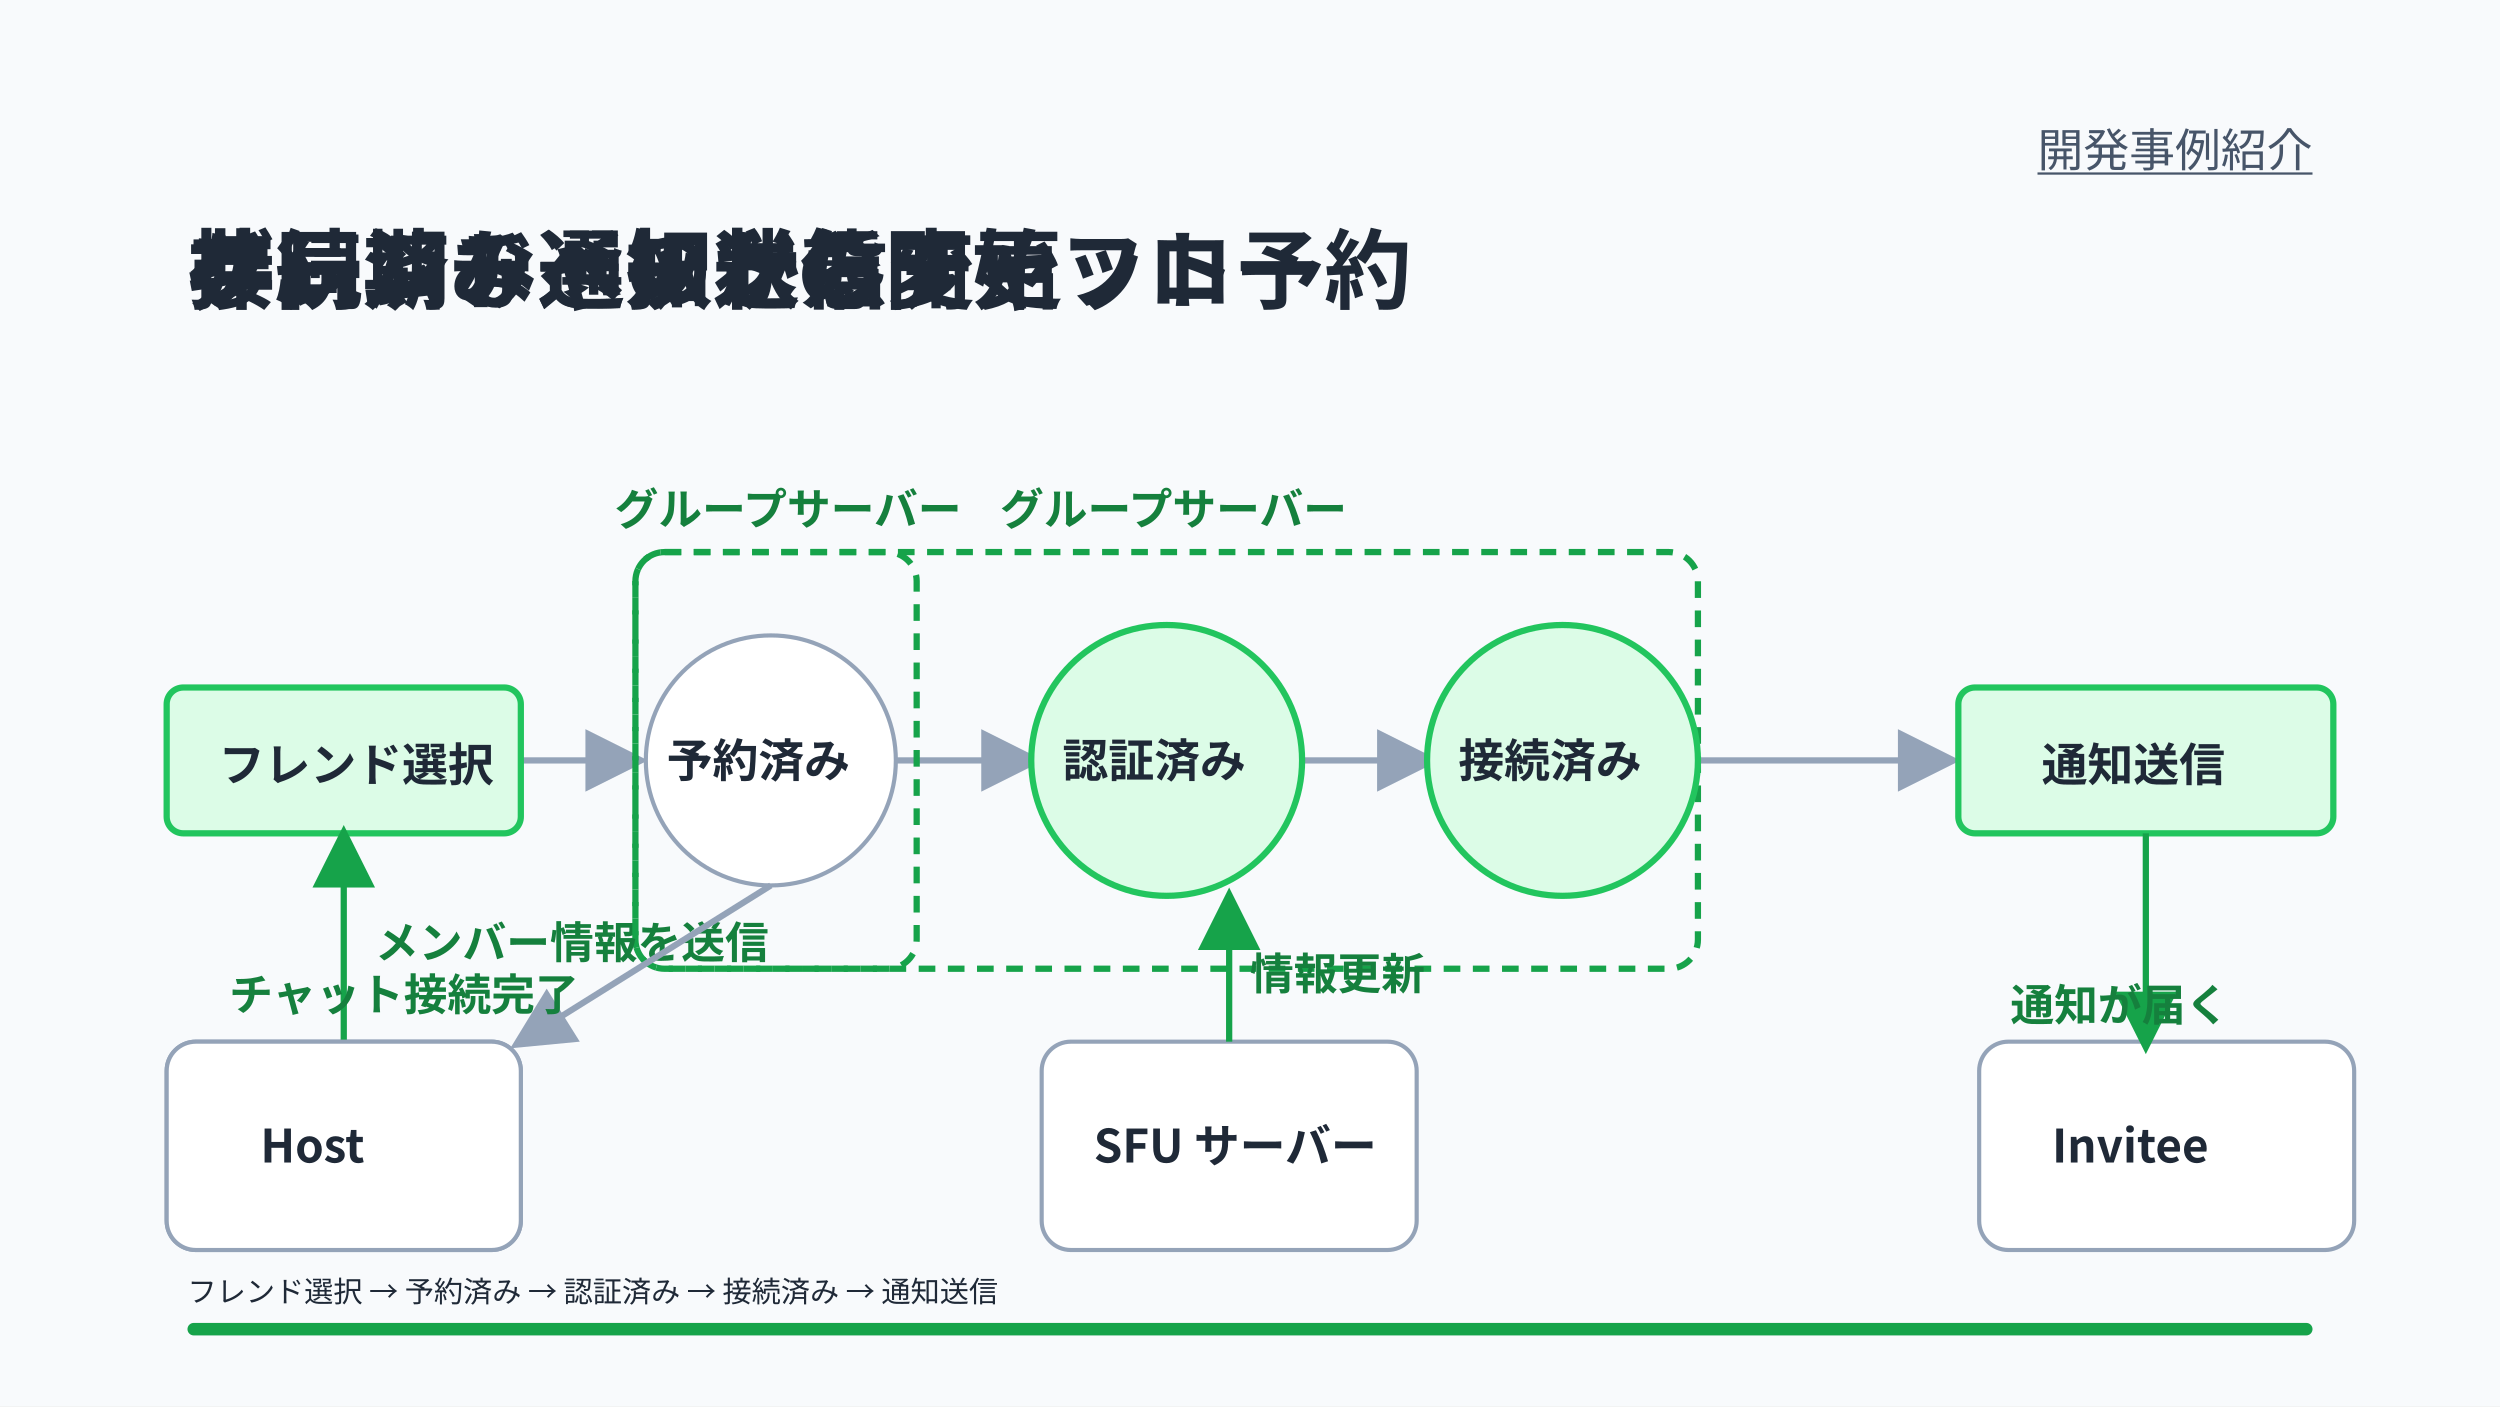
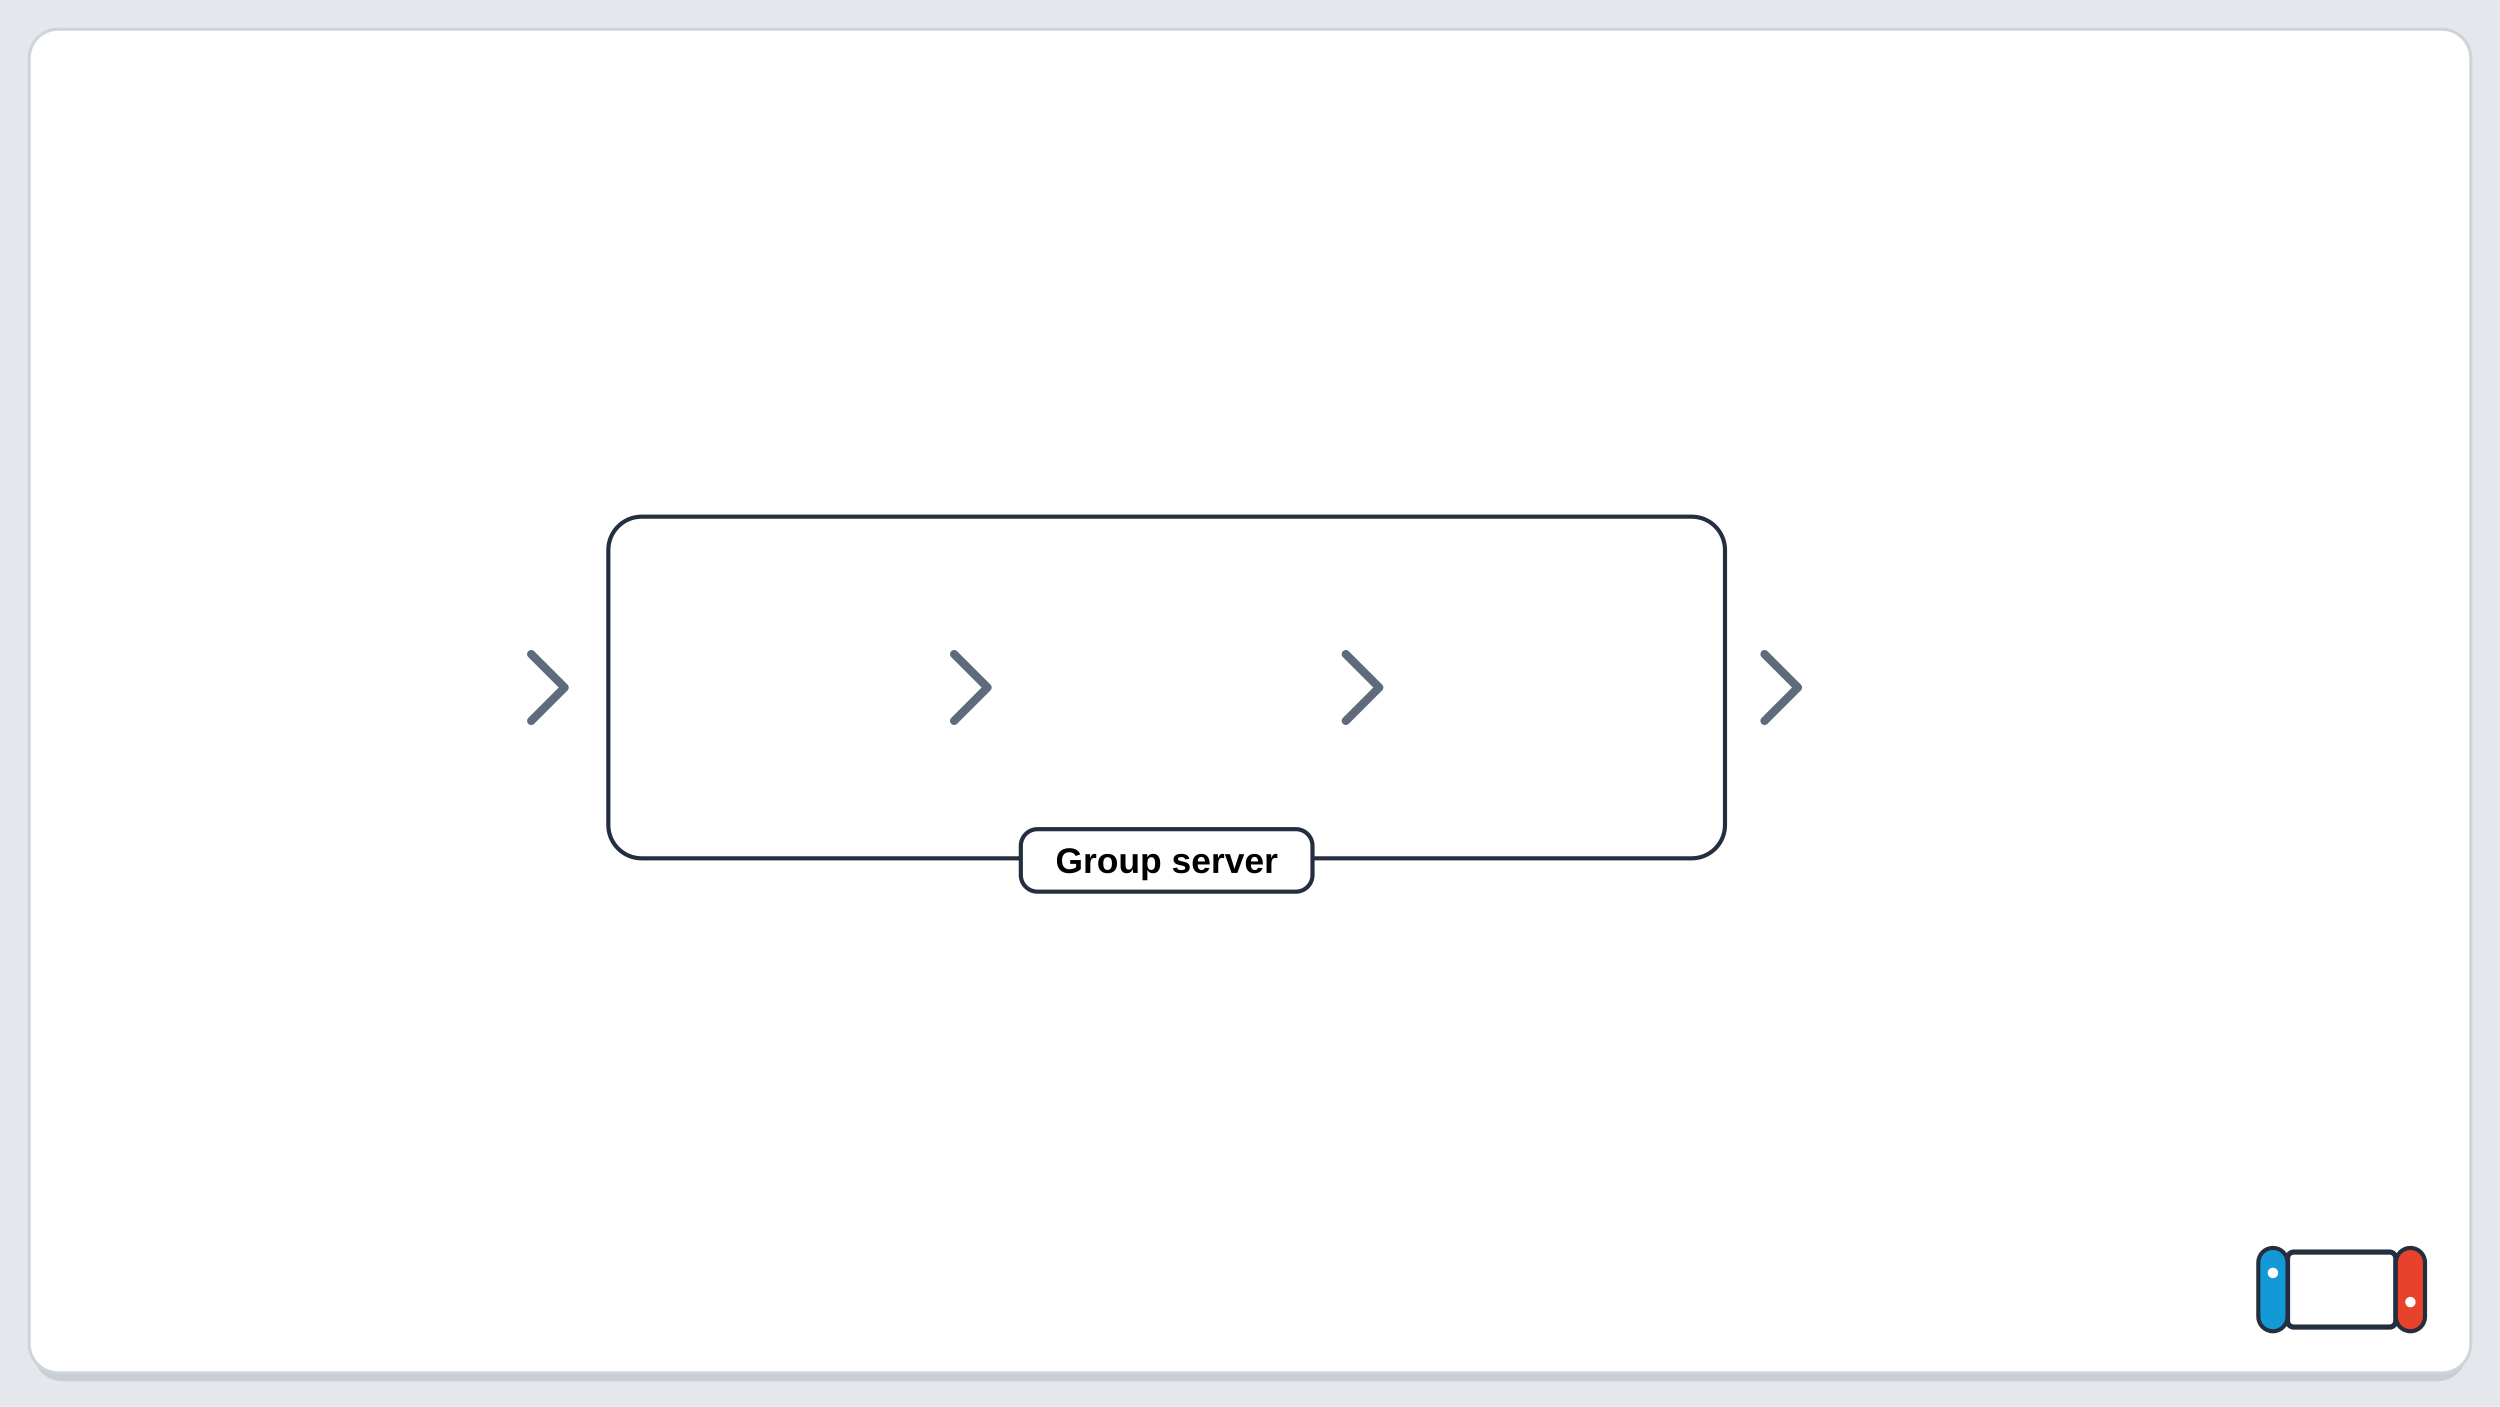
- <svg xmlns="http://www.w3.org/2000/svg" width="1200" height="675" viewBox="0 0 1200 675">
-   <defs>
-     <marker id="arr" markerWidth="10" markerHeight="10" refX="8" refY="5" orient="auto">
-       <path d="M0,0 L10,5 L0,10 Z" fill="#94a3b8" />
-     </marker>
-     <marker id="arrg" markerWidth="10" markerHeight="10" refX="8" refY="5" orient="auto">
-       <path d="M0,0 L10,5 L0,10 Z" fill="#16a34a" />
-     </marker>
-   </defs>
+ <svg xmlns="http://www.w3.org/2000/svg" width="1200" height="675" viewBox="0 0 1200 675" role="img" aria-labelledby="title desc">
+   <style>text{font-family:-apple-system,BlinkMacSystemFont,'Helvetica Neue',Arial,sans-serif}text:where(:not([fill])){fill:#232f3e}</style>
+   <rect width="1200" height="675" fill="#e4e7eb" />
+   <rect x="16" y="20" width="1168" height="643" rx="14" fill="#c9ced4" />
+   <rect x="14" y="14" width="1172" height="645" rx="14" fill="#ffffff" stroke="#cfd4da" stroke-width="1.5" />
  <style>
-     text { font-family: -apple-system, BlinkMacSystemFont, 'Noto Sans CJK JP', sans-serif; fill: #1f2937; }
-     .tag { font-size: 22px; fill: #475569; text-decoration: underline; text-anchor: end; }
-     .title { font-size: 42px; font-weight: 800; }
-     .st { font-size: 22px; font-weight: 700; }
-     .lbl { font-size: 21px; font-weight: 700; fill: #15803d; }
-     .arrow { stroke: #94a3b8; stroke-width: 3; fill: none; marker-end: url(#arr); }
-     .garrow { stroke: #16a34a; stroke-width: 3; fill: none; marker-end: url(#arrg); }
-     .base { fill: #fff; stroke: #94a3b8; stroke-width: 2; }
-     .frame { animation-duration: 12s; animation-iteration-count: infinite; animation-timing-function: linear; }
-     @keyframes f0 { 0%, 22% { opacity: 1 } 25%, 100% { opacity: 0 } }
-     @keyframes f1 { 0%, 22% { opacity: 0 } 25%, 47% { opacity: 1 } 50%, 100% { opacity: 0 } }
-     @keyframes f2 { 0%, 47% { opacity: 0 } 50%, 72% { opacity: 1 } 75%, 100% { opacity: 0 } }
-     @keyframes f3 { 0%, 72% { opacity: 0 } 75%, 97% { opacity: 1 } 100% { opacity: 0 } }
-     @keyframes prog { 0%, 22% { transform: scaleX(.08) } 25%, 47% { transform: scaleX(.33) } 50%, 72% { transform: scaleX(.66) } 75%, 100% { transform: scaleX(1) } }
-     .frame-0 { animation-name: f0 }
-     .frame-1 { animation-name: f1 }
-     .frame-2 { animation-name: f2 }
-     .frame-3 { animation-name: f3 }
-     .progbar { transform-origin: 0 0; animation: prog 12s infinite linear; fill: #16a34a; }
-     @media (prefers-reduced-motion: reduce) {
-       .frame, .progbar { animation: none; }
-       .frame-0 { opacity: 1 }
-       .frame-1, .frame-2, .frame-3 { opacity: 0 }
-       .progbar { transform: scaleX(0); }
-     }
-   </style>
-   <rect width="1200" height="675" fill="#f8fafc" />
-   <text x="1110" y="80" class="tag">開発事例紹介</text>
-   <g class="frame frame-0">
-     <text x="90" y="145" class="title">ゲームチャットの開始フロー</text>
+   .fr{opacity:0;animation:12s linear infinite}
+   .fr-0{animation-name:fr0}.fr-1{animation-name:fr1}.fr-2{animation-name:fr2}.fr-3{animation-name:fr3}
+   @keyframes fr0{0%,22%{opacity:1}25%,100%{opacity:0}}
+   @keyframes fr1{0%,22%{opacity:0}25%,47%{opacity:1}50%,100%{opacity:0}}
+   @keyframes fr2{0%,47%{opacity:0}50%,72%{opacity:1}75%,100%{opacity:0}}
+   @keyframes fr3{0%,72%{opacity:0}75%,97%{opacity:1}100%{opacity:0}}
+   @media (prefers-reduced-motion:reduce){.fr{animation:none}.fr-3{opacity:1}}
+ </style>
+   <path d="M255,314 L271,330 L255,346" fill="none" stroke="#5f6b7a" stroke-width="4" stroke-linecap="round" stroke-linejoin="round" />
+   <path d="M458,314 L474,330 L458,346" fill="none" stroke="#5f6b7a" stroke-width="4" stroke-linecap="round" stroke-linejoin="round" />
+   <path d="M646,314 L662,330 L646,346" fill="none" stroke="#5f6b7a" stroke-width="4" stroke-linecap="round" stroke-linejoin="round" />
+   <path d="M847,314 L863,330 L847,346" fill="none" stroke="#5f6b7a" stroke-width="4" stroke-linecap="round" stroke-linejoin="round" />
+   <rect x="292" y="248" width="536" height="164" rx="16" fill="none" stroke="#232f3e" stroke-width="2" />
+   <rect x="490" y="398" width="140" height="30" rx="8" fill="#ffffff" stroke="#232f3e" stroke-width="2" />
+   <text x="560" y="419" font-size="17" font-weight="700" text-anchor="middle">Group server</text>
+   <g class="fr fr-0" data-frame="0">
+     <text x="1130" y="62" font-size="20" fill="#5f6b7a" text-anchor="end" text-decoration="underline">Development case study</text>
+     <text x="70" y="138" font-size="44" font-weight="700">GameChat start flow</text>
+     <rect x="60" y="296" width="180" height="68" rx="8" fill="#ffffff" stroke="#232f3e" stroke-width="2" />
+     <text x="150" y="337" font-size="20" text-anchor="middle">Friend selection</text>
+     <circle cx="370" cy="330" r="64" fill="#ffffff" stroke="#232f3e" stroke-width="2" />
+     <text x="370" y="337" font-size="20" text-anchor="middle">Reserved</text>
+     <circle cx="560" cy="330" r="64" fill="#ffffff" stroke="#232f3e" stroke-width="2" />
+     <text x="560" y="337" font-size="18" text-anchor="middle">Authenticated</text>
+     <circle cx="750" cy="330" r="64" fill="#ffffff" stroke="#232f3e" stroke-width="2" />
+     <text x="750" y="337" font-size="20" text-anchor="middle">Connected</text>
+     <rect x="878" y="296" width="180" height="68" rx="8" fill="#ffffff" stroke="#232f3e" stroke-width="2" />
+     <text x="968" y="337" font-size="20" text-anchor="middle">Send notification</text>
  </g>
-   <g class="frame frame-1">
-     <text x="90" y="145" class="title">フレンド選択からチャット予約</text>
+   <g class="fr fr-1" data-frame="1">
+     <text x="1130" y="62" font-size="20" fill="#5f6b7a" text-anchor="end" text-decoration="underline">GameChat start flow</text>
+     <text x="70" y="138" font-size="44" font-weight="700">From friend selection to a chat reservation</text>
+     <rect x="60" y="296" width="180" height="68" rx="8" fill="#e7f3fb" stroke="#139ad6" stroke-width="4" />
+     <text x="150" y="337" font-size="20" font-weight="700" text-anchor="middle">Friend selection</text>
+     <circle cx="370" cy="330" r="64" fill="#ffffff" stroke="#b9c0c8" stroke-width="2.5" stroke-dasharray="8,6" />
+     <text x="370" y="337" font-size="20" fill="#5f6b7a" text-anchor="middle">Reserved</text>
+     <circle cx="560" cy="330" r="64" fill="#ffffff" stroke="#b9c0c8" stroke-width="2.5" stroke-dasharray="8,6" />
+     <text x="560" y="337" font-size="18" fill="#5f6b7a" text-anchor="middle">Authenticated</text>
+     <circle cx="750" cy="330" r="64" fill="#ffffff" stroke="#b9c0c8" stroke-width="2.5" stroke-dasharray="8,6" />
+     <text x="750" y="337" font-size="20" fill="#5f6b7a" text-anchor="middle">Connected</text>
+     <rect x="878" y="296" width="180" height="68" rx="8" fill="#ffffff" stroke="#b9c0c8" stroke-width="2.5" stroke-dasharray="8,6" />
+     <text x="968" y="337" font-size="20" fill="#5f6b7a" text-anchor="middle">Send notification</text>
+     <g transform="translate(150,470) scale(0.9)">
+       <rect x="-26" y="-18" width="52" height="36" rx="3" fill="#ffffff" stroke="#232f3e" stroke-width="2.5" />
+       <rect x="-40" y="-20" width="14" height="40" rx="7" fill="#232f3e" stroke="#232f3e" stroke-width="2" />
+       <rect x="26" y="-20" width="14" height="40" rx="7" fill="#232f3e" stroke="#232f3e" stroke-width="2" />
+       <circle cx="-33" cy="-8" r="2.5" fill="#ffffff" />
+       <circle cx="33" cy="6" r="2.5" fill="#ffffff" />
+     </g>
+     <rect x="80" y="498" width="140" height="82" rx="6" fill="#ffffff" stroke="#232f3e" stroke-width="2" />
+     <circle cx="102" cy="518" r="7" fill="#c9d6e0" />
+     <rect x="116" y="514" width="70" height="8" rx="4" fill="#e9ebee" />
+     <circle cx="102" cy="540" r="7" fill="#c9d6e0" />
+     <rect x="116" y="536" width="70" height="8" rx="4" fill="#e9ebee" />
+     <circle cx="102" cy="562" r="7" fill="#c9d6e0" />
+     <rect x="116" y="558" width="70" height="8" rx="4" fill="#e9ebee" />
+     <path d="M196,470 L540,470 L540,430" fill="none" stroke="#139ad6" stroke-width="2.5" stroke-linejoin="round" />
+     <polygon points="540,430 546,442 534,442" fill="#139ad6" />
+     <text x="240" y="458" font-size="18" fill="#139ad6" text-anchor="start">sends member info</text>
  </g>
-   <g class="frame frame-2">
-     <text x="90" y="145" class="title">接続済みへの状態変更</text>
+   <g class="fr fr-2" data-frame="2">
+     <text x="1130" y="62" font-size="20" fill="#5f6b7a" text-anchor="end" text-decoration="underline">GameChat start flow</text>
+     <text x="70" y="138" font-size="44" font-weight="700">Changing state to connected</text>
+     <rect x="60" y="296" width="180" height="68" rx="8" fill="#ffffff" stroke="#b9c0c8" stroke-width="2.5" stroke-dasharray="8,6" />
+     <text x="150" y="337" font-size="20" fill="#5f6b7a" text-anchor="middle">Friend selection</text>
+     <circle cx="370" cy="330" r="64" fill="#ffffff" stroke="#b9c0c8" stroke-width="2.5" stroke-dasharray="8,6" />
+     <text x="370" y="337" font-size="20" fill="#5f6b7a" text-anchor="middle">Reserved</text>
+     <circle cx="560" cy="330" r="64" fill="#e7f3fb" stroke="#139ad6" stroke-width="4" />
+     <text x="560" y="337" font-size="18" font-weight="700" text-anchor="middle">Authenticated</text>
+     <circle cx="750" cy="330" r="64" fill="#ffffff" stroke="#b9c0c8" stroke-width="2.5" stroke-dasharray="8,6" />
+     <text x="750" y="337" font-size="20" fill="#5f6b7a" text-anchor="middle">Connected</text>
+     <rect x="878" y="296" width="180" height="68" rx="8" fill="#ffffff" stroke="#b9c0c8" stroke-width="2.5" stroke-dasharray="8,6" />
+     <text x="968" y="337" font-size="20" fill="#5f6b7a" text-anchor="middle">Send notification</text>
+     <g transform="translate(150,470) scale(0.9)">
+       <rect x="-26" y="-18" width="52" height="36" rx="3" fill="#ffffff" stroke="#232f3e" stroke-width="2.5" />
+       <rect x="-40" y="-20" width="14" height="40" rx="7" fill="#232f3e" stroke="#232f3e" stroke-width="2" />
+       <rect x="26" y="-20" width="14" height="40" rx="7" fill="#232f3e" stroke="#232f3e" stroke-width="2" />
+       <circle cx="-33" cy="-8" r="2.5" fill="#ffffff" />
+       <circle cx="33" cy="6" r="2.5" fill="#ffffff" />
+     </g>
+     <rect x="80" y="498" width="140" height="82" rx="6" fill="#ffffff" stroke="#232f3e" stroke-width="2" />
+     <rect x="88" y="506" width="124" height="41" rx="3" fill="#dbe9f4" />
+     <rect x="88" y="553" width="29" height="25" rx="3" fill="#e9ebee" />
+     <rect x="120" y="553" width="29" height="25" rx="3" fill="#e9ebee" />
+     <rect x="152" y="553" width="29" height="25" rx="3" fill="#e9ebee" />
+     <rect x="183" y="553" width="29" height="25" rx="3" fill="#e9ebee" />
+     <g transform="translate(538.0,518.0) scale(0.6875)">
+       <g stroke="none" stroke-width="1" fill="none" fill-rule="evenodd">
+         <g fill="#ED7100">
+           <rect x="0" y="0" width="64" height="64" />
+         </g>
+         <path d="M22,41 L41,41 L41,23 L22,23 L22,41 Z M43,23 L46,23 L46,25 L43,25 L43,27 L46,27 L46,29 L43,29 L43,31 L46,31 L46,33 L43,33 L43,36 L46,36 L46,38 L43,38 L43,40 L46,40 L46,42 L42.863,42 C42.608,42.587 42.023,43 41.344,43 L41,43 L41,46 L39,46 L39,43 L37,43 L37,46 L35,46 L35,43 L33,43 L33,46 L31,46 L31,43 L29,43 L29,46 L27,46 L27,43 L24,43 L24,46 L22,46 L22,43 L21.656,43 C20.977,43 20.392,42.587 20.137,42 L18,42 L18,40 L20,40 L20,38 L18,38 L18,36 L20,36 L20,33 L18,33 L18,31 L20,31 L20,29 L18,29 L18,27 L20,27 L20,25 L18,25 L18,23 L20,23 L20,22.656 C20,21.743 20.743,21 21.656,21 L22,21 L22,18 L24,18 L24,21 L27,21 L27,18 L29,18 L29,21 L31,21 L31,18 L33,18 L33,21 L35,21 L35,18 L37,18 L37,21 L39,21 L39,18 L41,18 L41,21 L41.344,21 C42.257,21 43,21.743 43,22.656 L43,23 Z M32,52 L12,52 L12,32 L16,32 L16,30 L11.843,30 C10.826,30 10,30.827 10,31.843 L10,52.157 C10,53.173 10.826,54 11.843,54 L32.157,54 C33.174,54 34,53.173 34,52.157 L34,48 L32,48 L32,52 Z M54,11.843 L54,32.157 C54,33.173 53.174,34 52.157,34 L48,34 L48,32 L52,32 L52,12 L32,12 L32,16 L30,16 L30,11.843 C30,10.827 30.826,10 31.843,10 L52.157,10 C53.174,10 54,10.827 54,11.843 L54,11.843 Z" fill="#FFFFFF" />
+       </g>
+     </g>
+     <text x="560" y="586" font-size="17" font-weight="700" text-anchor="middle">SFU server</text>
+     <path d="M560,514 L560,430" fill="none" stroke="#139ad6" stroke-width="2.5" stroke-linejoin="round" />
+     <polygon points="560,430 566,442 554,442" fill="#139ad6" />
+     <text x="574" y="490" font-size="18" fill="#139ad6" text-anchor="start">connection established</text>
+     <path d="M500,428 L500,460 L196,460" fill="none" stroke="#232f3e" stroke-width="2.5" stroke-linejoin="round" />
+     <polygon points="196,460 208,454 208,466" fill="#232f3e" />
  </g>
-   <g class="frame frame-3">
-     <text x="90" y="145" class="title">非同期な通知送信</text>
+   <g class="fr fr-3" data-frame="3">
+     <text x="1130" y="62" font-size="20" fill="#5f6b7a" text-anchor="end" text-decoration="underline">GameChat start flow</text>
+     <text x="70" y="138" font-size="44" font-weight="700">Sending notifications asynchronously</text>
+     <rect x="60" y="296" width="180" height="68" rx="8" fill="#ffffff" stroke="#b9c0c8" stroke-width="2.5" stroke-dasharray="8,6" />
+     <text x="150" y="337" font-size="20" fill="#5f6b7a" text-anchor="middle">Friend selection</text>
+     <circle cx="370" cy="330" r="64" fill="#ffffff" stroke="#b9c0c8" stroke-width="2.5" stroke-dasharray="8,6" />
+     <text x="370" y="337" font-size="20" fill="#5f6b7a" text-anchor="middle">Reserved</text>
+     <circle cx="560" cy="330" r="64" fill="#ffffff" stroke="#b9c0c8" stroke-width="2.5" stroke-dasharray="8,6" />
+     <text x="560" y="337" font-size="18" fill="#5f6b7a" text-anchor="middle">Authenticated</text>
+     <circle cx="750" cy="330" r="64" fill="#e7f3fb" stroke="#139ad6" stroke-width="4" />
+     <text x="750" y="337" font-size="20" font-weight="700" text-anchor="middle">Connected</text>
+     <rect x="878" y="296" width="180" height="68" rx="8" fill="#e7f3fb" stroke="#139ad6" stroke-width="4" />
+     <text x="968" y="337" font-size="20" font-weight="700" text-anchor="middle">Send notification</text>
+     <g transform="translate(150,470) scale(0.9)">
+       <rect x="-26" y="-18" width="52" height="36" rx="3" fill="#ffffff" stroke="#232f3e" stroke-width="2.5" />
+       <rect x="-40" y="-20" width="14" height="40" rx="7" fill="#232f3e" stroke="#232f3e" stroke-width="2" />
+       <rect x="26" y="-20" width="14" height="40" rx="7" fill="#232f3e" stroke="#232f3e" stroke-width="2" />
+       <circle cx="-33" cy="-8" r="2.5" fill="#ffffff" />
+       <circle cx="33" cy="6" r="2.5" fill="#ffffff" />
+     </g>
+     <rect x="80" y="498" width="140" height="82" rx="6" fill="#ffffff" stroke="#232f3e" stroke-width="2" />
+     <rect x="88" y="506" width="124" height="41" rx="3" fill="#dbe9f4" />
+     <rect x="88" y="553" width="29" height="25" rx="3" fill="#e9ebee" />
+     <rect x="120" y="553" width="29" height="25" rx="3" fill="#e9ebee" />
+     <rect x="152" y="553" width="29" height="25" rx="3" fill="#e9ebee" />
+     <rect x="183" y="553" width="29" height="25" rx="3" fill="#e9ebee" />
+     <g transform="translate(538.0,518.0) scale(0.6875)">
+       <g stroke="none" stroke-width="1" fill="none" fill-rule="evenodd">
+         <g fill="#ED7100">
+           <rect x="0" y="0" width="64" height="64" />
+         </g>
+         <path d="M22,41 L41,41 L41,23 L22,23 L22,41 Z M43,23 L46,23 L46,25 L43,25 L43,27 L46,27 L46,29 L43,29 L43,31 L46,31 L46,33 L43,33 L43,36 L46,36 L46,38 L43,38 L43,40 L46,40 L46,42 L42.863,42 C42.608,42.587 42.023,43 41.344,43 L41,43 L41,46 L39,46 L39,43 L37,43 L37,46 L35,46 L35,43 L33,43 L33,46 L31,46 L31,43 L29,43 L29,46 L27,46 L27,43 L24,43 L24,46 L22,46 L22,43 L21.656,43 C20.977,43 20.392,42.587 20.137,42 L18,42 L18,40 L20,40 L20,38 L18,38 L18,36 L20,36 L20,33 L18,33 L18,31 L20,31 L20,29 L18,29 L18,27 L20,27 L20,25 L18,25 L18,23 L20,23 L20,22.656 C20,21.743 20.743,21 21.656,21 L22,21 L22,18 L24,18 L24,21 L27,21 L27,18 L29,18 L29,21 L31,21 L31,18 L33,18 L33,21 L35,21 L35,18 L37,18 L37,21 L39,21 L39,18 L41,18 L41,21 L41.344,21 C42.257,21 43,21.743 43,22.656 L43,23 Z M32,52 L12,52 L12,32 L16,32 L16,30 L11.843,30 C10.826,30 10,30.827 10,31.843 L10,52.157 C10,53.173 10.826,54 11.843,54 L32.157,54 C33.174,54 34,53.173 34,52.157 L34,48 L32,48 L32,52 Z M54,11.843 L54,32.157 C54,33.173 53.174,34 52.157,34 L48,34 L48,32 L52,32 L52,12 L32,12 L32,16 L30,16 L30,11.843 C30,10.827 30.826,10 31.843,10 L52.157,10 C53.174,10 54,10.827 54,11.843 L54,11.843 Z" fill="#FFFFFF" />
+       </g>
+     </g>
+     <text x="560" y="586" font-size="17" font-weight="700" text-anchor="middle">SFU server</text>
+     <g transform="translate(965,470) scale(0.9)">
+       <rect x="-26" y="-18" width="52" height="36" rx="3" fill="#ffffff" stroke="#232f3e" stroke-width="2.5" />
+       <rect x="-40" y="-20" width="14" height="40" rx="7" fill="#232f3e" stroke="#232f3e" stroke-width="2" />
+       <rect x="26" y="-20" width="14" height="40" rx="7" fill="#232f3e" stroke="#232f3e" stroke-width="2" />
+       <circle cx="-33" cy="-8" r="2.5" fill="#ffffff" />
+       <circle cx="33" cy="6" r="2.5" fill="#ffffff" />
+     </g>
+     <rect x="895" y="498" width="140" height="82" rx="6" fill="#ffffff" stroke="#232f3e" stroke-width="2" />
+     <rect x="905" y="510" width="120" height="26" rx="13" fill="#e7f3fb" stroke="#139ad6" stroke-width="1.5" />
+     <circle cx="919" cy="523" r="6" fill="#139ad6" />
+     <rect x="931" y="519" width="63" height="8" rx="4" fill="#c9d6e0" />
+     <path d="M560,514 L560,430" fill="none" stroke="#232f3e" stroke-width="2.5" stroke-linejoin="round" />
+     <polygon points="560,430 566,442 554,442" fill="#232f3e" />
+     <text x="574" y="490" font-size="18" fill="#232f3e" text-anchor="start">reports the connection</text>
+     <path d="M500,428 L500,460 L196,460" fill="none" stroke="#232f3e" stroke-width="2.5" stroke-linejoin="round" />
+     <polygon points="196,460 208,454 208,466" fill="#232f3e" />
+     <text x="240" y="450" font-size="18" fill="#232f3e" text-anchor="start">chat connected</text>
+     <path d="M965,364 L965,446" fill="none" stroke="#139ad6" stroke-width="2.5" stroke-linejoin="round" />
+     <polygon points="965,446 959,434 971,434" fill="#139ad6" />
+     <text x="978" y="412" font-size="18" fill="#139ad6" text-anchor="start">invitee is notified</text>
  </g>
-   <rect x="80" y="330" width="170" height="70" rx="8" class="base" />
-   <text x="105" y="375" class="st">フレンド選択</text>
-   <line x1="250" y1="365" x2="305" y2="365" class="arrow" />
-   <circle cx="370" cy="365" r="60" class="base" />
-   <text x="320" y="373" class="st">予約済み</text>
-   <line x1="430" y1="365" x2="495" y2="365" class="arrow" />
-   <circle cx="560" cy="365" r="60" class="base" />
-   <text x="510" y="373" class="st">認証済み</text>
-   <line x1="620" y1="365" x2="685" y2="365" class="arrow" />
-   <circle cx="750" cy="365" r="60" class="base" />
-   <text x="700" y="373" class="st">接続済み</text>
-   <line x1="810" y1="365" x2="935" y2="365" class="arrow" />
-   <rect x="940" y="330" width="180" height="70" rx="8" class="base" />
-   <text x="980" y="375" class="st">通知送信</text>
-   <g class="frame frame-1">
-     <rect x="80" y="330" width="170" height="70" rx="8" fill="#dcfce7" stroke="#22c55e" stroke-width="3" />
-     <text x="105" y="375" class="st">フレンド選択</text>
-     <rect x="305" y="265" width="135" height="200" rx="14" fill="none" stroke="#16a34a" stroke-width="3" stroke-dasharray="8 6" />
-     <text x="295" y="252" class="lbl">グループサーバー</text>
-     <rect x="80" y="500" width="170" height="100" rx="14" class="base" />
-     <text x="115" y="558" class="st">Switch 2</text>
-     <line x1="165" y1="500" x2="165" y2="402" class="garrow" />
-     <text x="180" y="460" class="lbl">メンバー情報を送信</text>
+   <g transform="translate(1124,619) scale(1.0)">
+     <rect x="-26" y="-18" width="52" height="36" rx="3" fill="#ffffff" stroke="#232f3e" stroke-width="2.5" />
+     <rect x="-40" y="-20" width="14" height="40" rx="7" fill="#139ad6" stroke="#232f3e" stroke-width="2" />
+     <rect x="26" y="-20" width="14" height="40" rx="7" fill="#e8412c" stroke="#232f3e" stroke-width="2" />
+     <circle cx="-33" cy="-8" r="2.5" fill="#ffffff" />
+     <circle cx="33" cy="6" r="2.5" fill="#ffffff" />
  </g>
-   <g class="frame frame-2">
-     <circle cx="560" cy="365" r="65" fill="#dcfce7" stroke="#22c55e" stroke-width="3" />
-     <text x="510" y="373" class="st">認証済み</text>
-     <rect x="305" y="265" width="510" height="200" rx="14" fill="none" stroke="#16a34a" stroke-width="3" stroke-dasharray="8 6" />
-     <text x="480" y="252" class="lbl">グループサーバー</text>
-     <rect x="500" y="500" width="180" height="100" rx="14" class="base" />
-     <text x="525" y="558" class="st">SFU サーバー</text>
-     <line x1="590" y1="500" x2="590" y2="432" class="garrow" />
-     <text x="600" y="475" class="lbl">情報更新</text>
+   <g class="fr fr-0" data-frame="0">
+     <text x="1124" y="625" font-size="17" font-weight="700" text-anchor="middle">22</text>
  </g>
-   <g class="frame frame-3">
-     <circle cx="750" cy="365" r="65" fill="#dcfce7" stroke="#22c55e" stroke-width="3" />
-     <text x="700" y="373" class="st">接続済み</text>
-     <rect x="940" y="330" width="180" height="70" rx="8" fill="#dcfce7" stroke="#22c55e" stroke-width="3" />
-     <text x="980" y="375" class="st">通知送信</text>
-     <rect x="80" y="500" width="170" height="100" rx="14" class="base" />
-     <text x="125" y="558" class="st">Host</text>
-     <rect x="950" y="500" width="180" height="100" rx="14" class="base" />
-     <text x="985" y="558" class="st">Invitee</text>
-     <line x1="370" y1="425" x2="250" y2="500" class="arrow" />
-     <text x="110" y="485" class="lbl">チャット接続完了</text>
-     <line x1="1030" y1="400" x2="1030" y2="500" class="garrow" />
-     <text x="965" y="490" class="lbl">通知が届く</text>
+   <g class="fr fr-1" data-frame="1">
+     <text x="1124" y="625" font-size="17" font-weight="700" text-anchor="middle">23</text>
  </g>
-   <rect x="90" y="635" width="1020" height="6" rx="3" fill="#e2e8f0" />
-   <rect x="90" y="635" width="1020" height="6" rx="3" class="progbar" />
-   <text x="90" y="625" font-size="14" fill="#94a3b8">フレンド選択 → 予約済み → 認証済み → 接続済み → 通知送信</text>
+   <g class="fr fr-2" data-frame="2">
+     <text x="1124" y="625" font-size="17" font-weight="700" text-anchor="middle">24</text>
+   </g>
+   <g class="fr fr-3" data-frame="3">
+     <text x="1124" y="625" font-size="17" font-weight="700" text-anchor="middle">25</text>
+   </g>
</svg>
